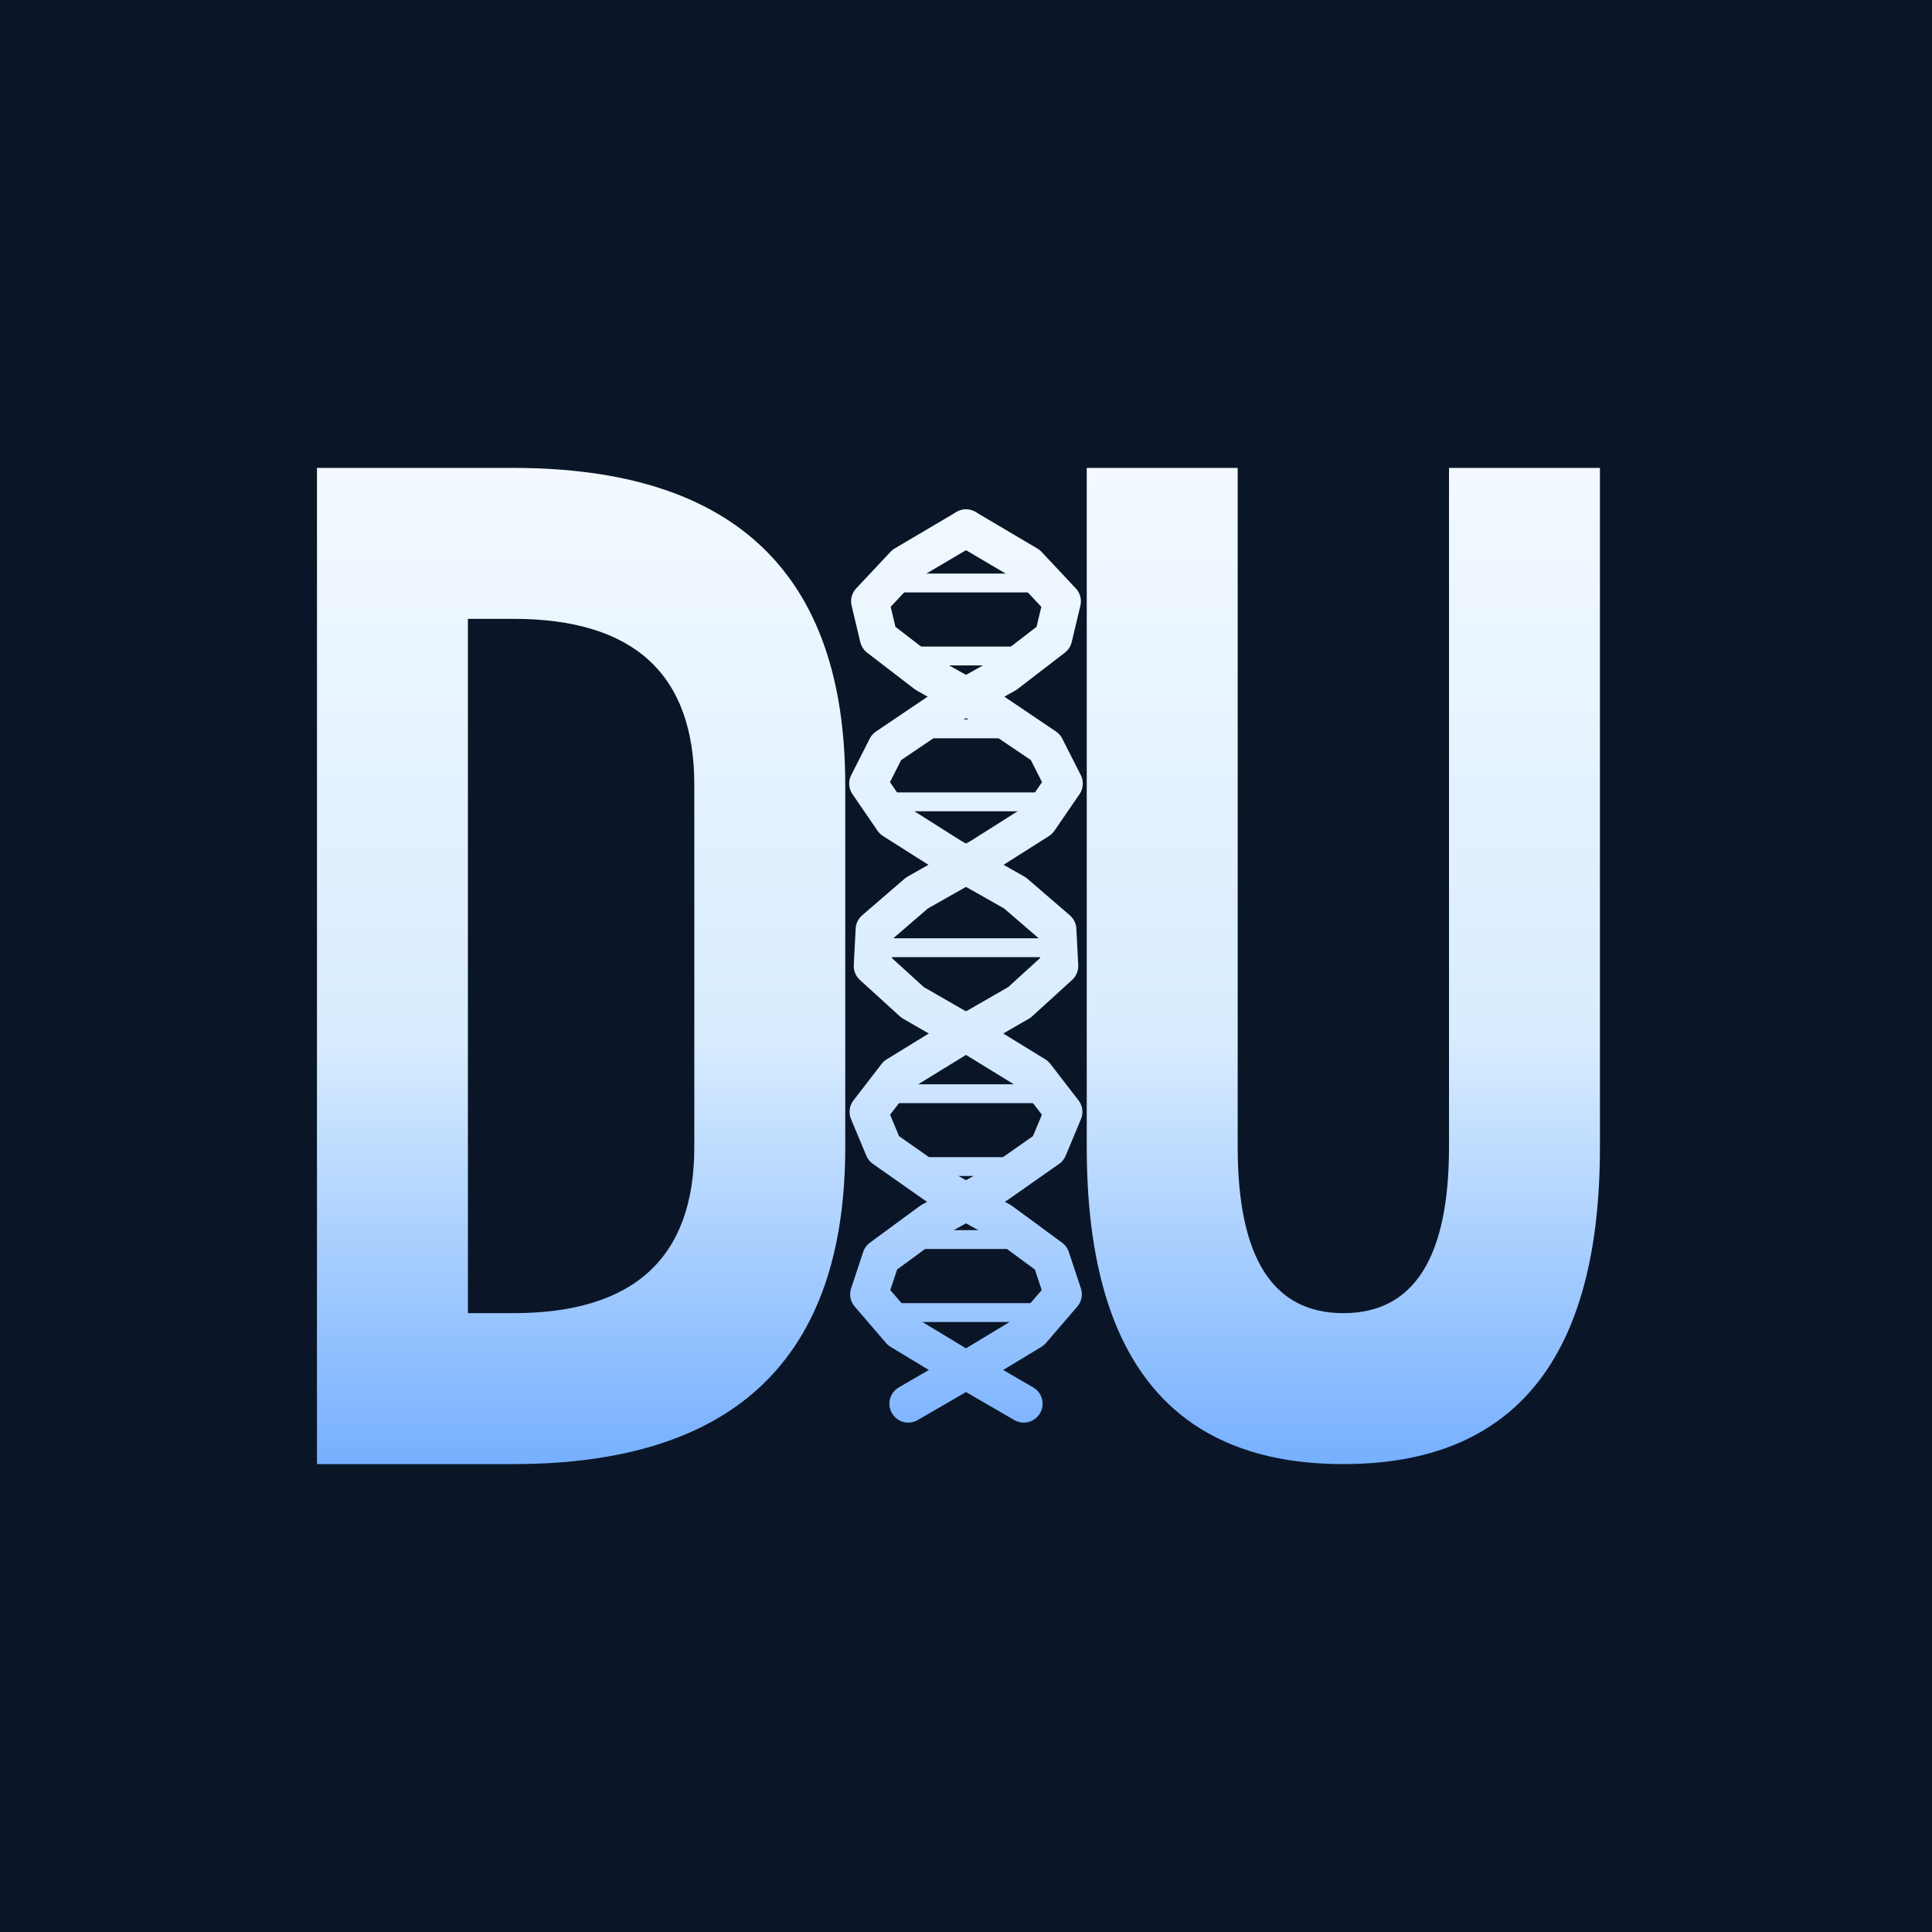
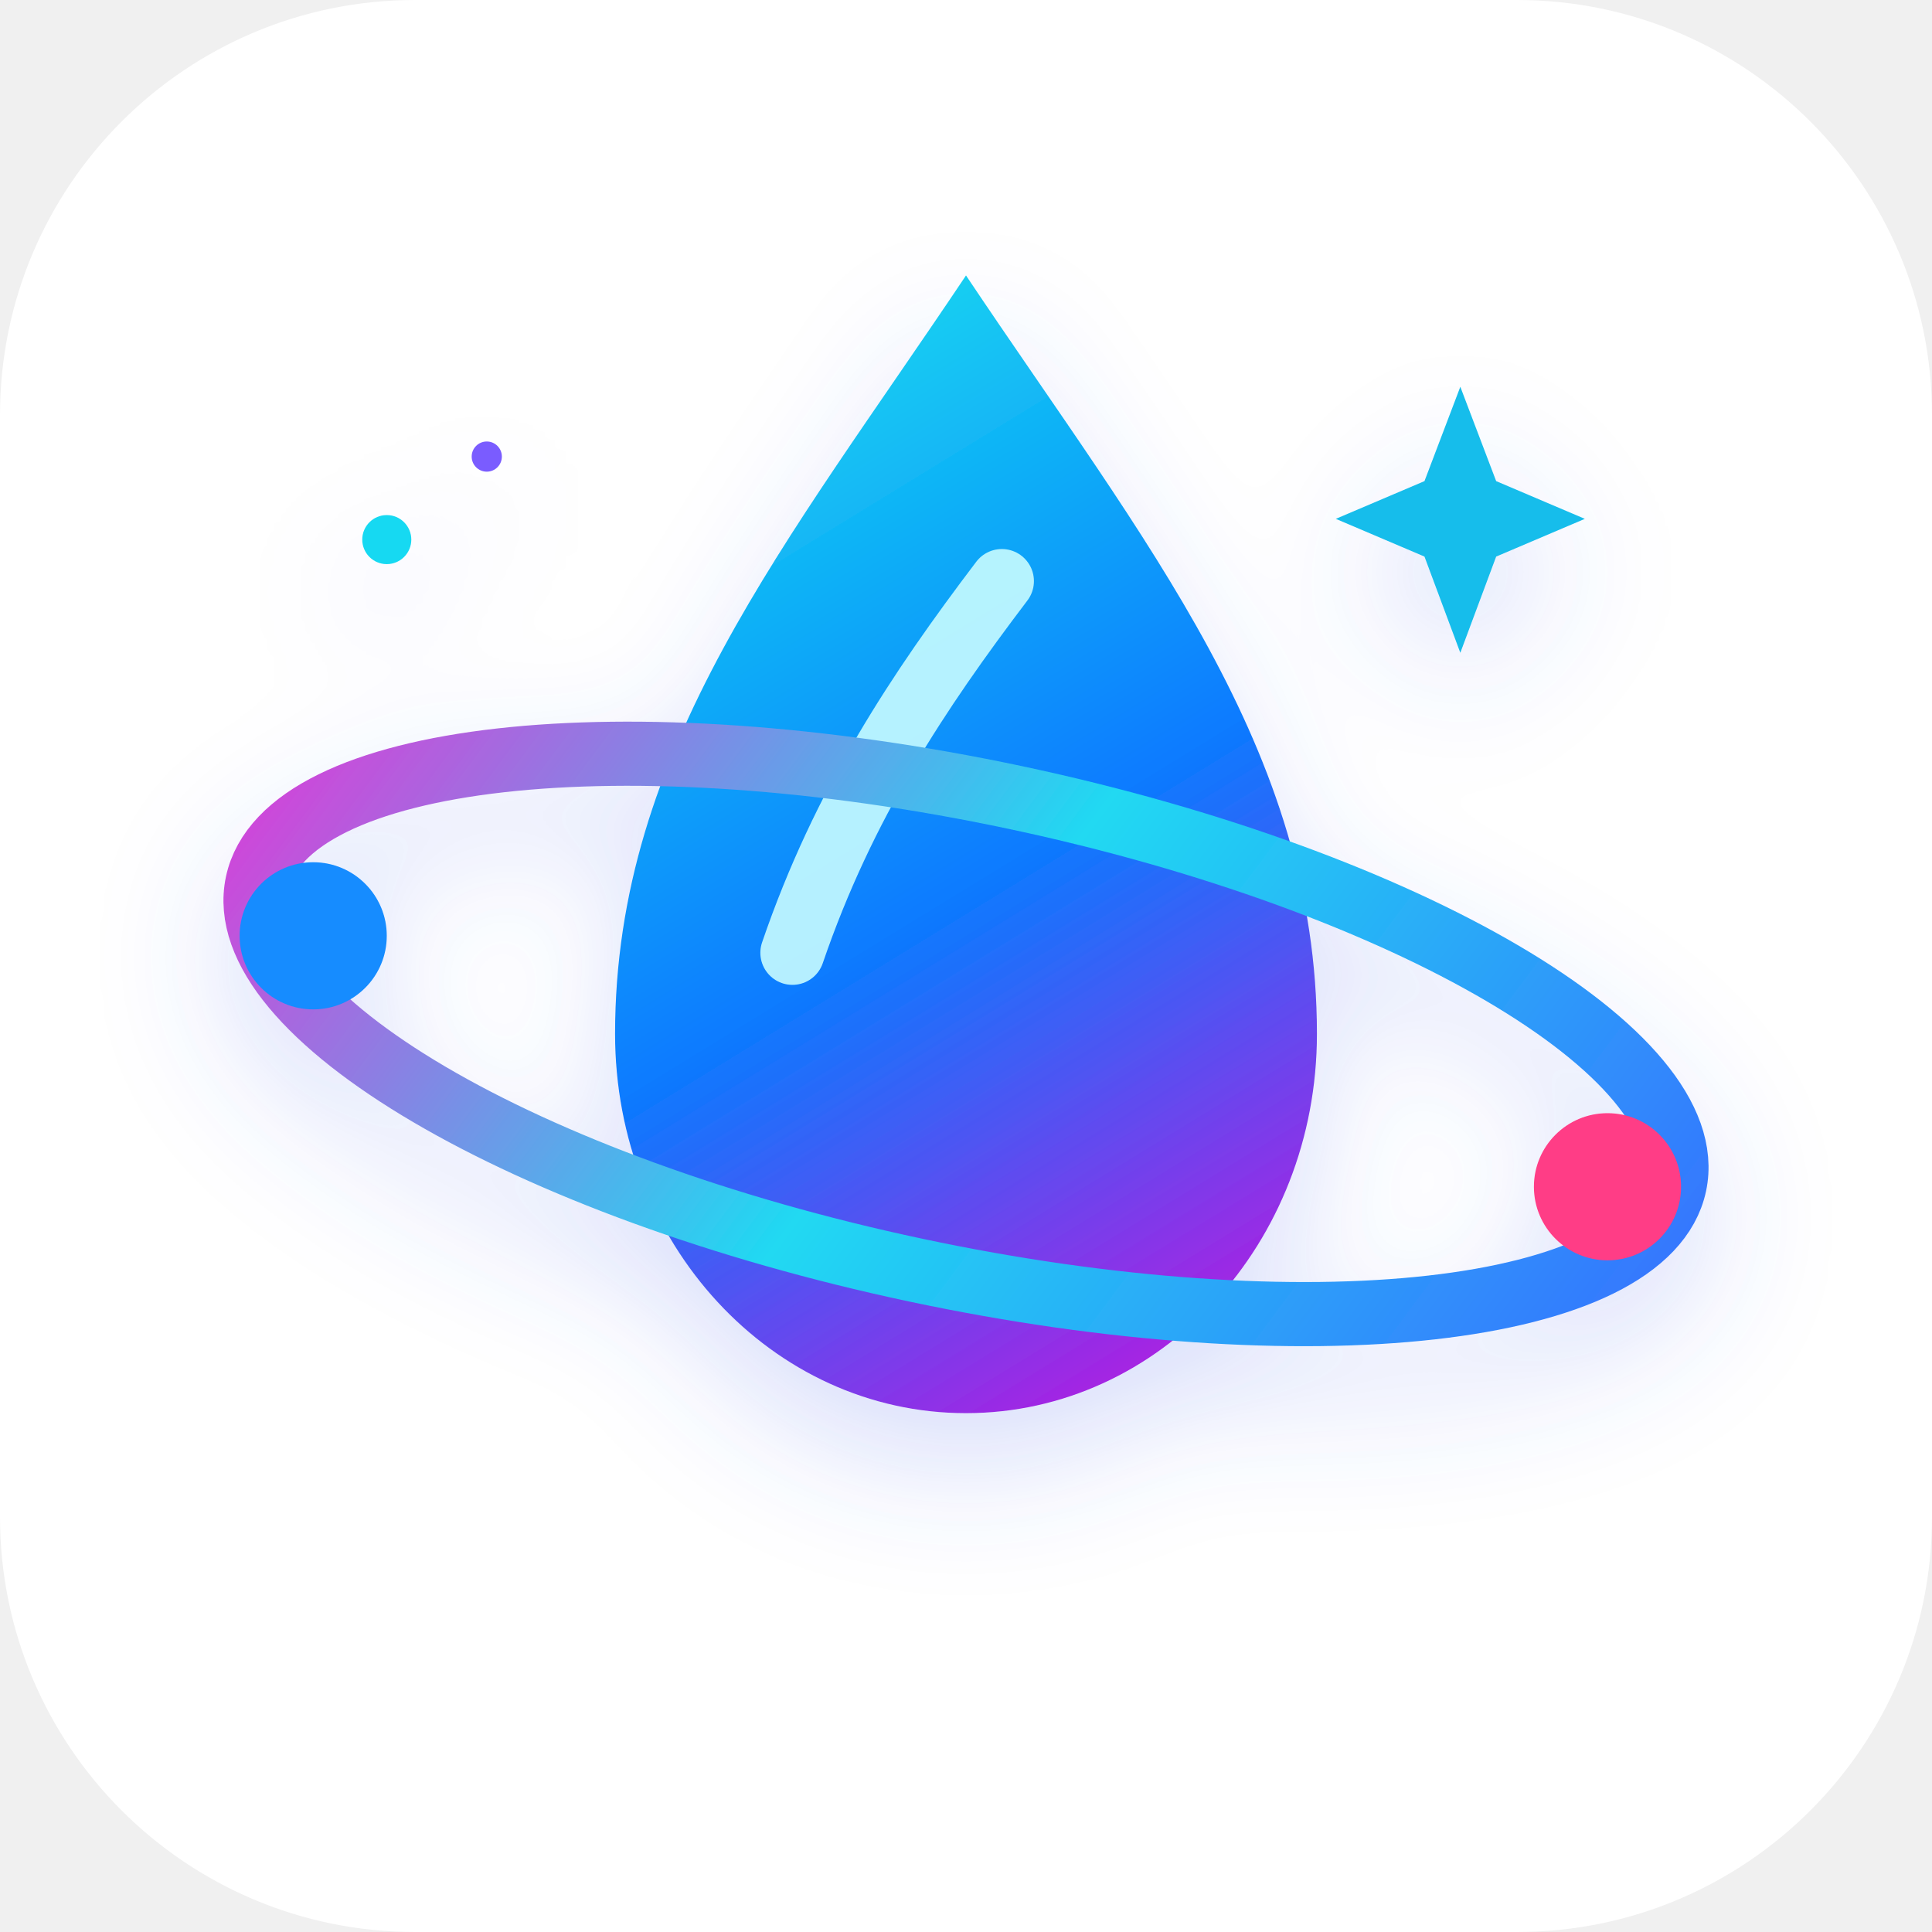
<svg xmlns="http://www.w3.org/2000/svg" viewBox="0 0 1024 1024" width="1024" height="1024" role="img" aria-label="Diabetes Universe">
  <defs>
-     <linearGradient id="duGradient" x1="512" y1="112" x2="512" y2="912" gradientUnits="userSpaceOnUse">
-       <stop offset="0%" stop-color="#FFFFFF" />
-       <stop offset="55%" stop-color="#D8ECFF" />
-       <stop offset="100%" stop-color="#3B8BFF" />
+     <linearGradient id="drop" x1="310" y1="180" x2="690" y2="800" gradientUnits="userSpaceOnUse">
+       <stop offset="0" stop-color="#19E5EE" />
+       <stop offset="0.48" stop-color="#087CFF" />
+       <stop offset="1" stop-color="#E600D7" />
    </linearGradient>
+     <linearGradient id="orbit" x1="120" y1="340" x2="900" y2="700" gradientUnits="userSpaceOnUse">
+       <stop offset="0" stop-color="#F02BD5" />
+       <stop offset="0.5" stop-color="#20D9F2" />
+       <stop offset="1" stop-color="#376CFF" />
+     </linearGradient>
+     <filter id="shadow" x="-20%" y="-20%" width="140%" height="150%">
+       <feDropShadow dx="0" dy="28" stdDeviation="34" flood-color="#4361EE" flood-opacity="0.2" />
+     </filter>
  </defs>
-   <rect width="1024" height="1024" fill="#0A1628" />
-   <g id="du-symbol" fill="url(#duGradient)" stroke="url(#duGradient)" stroke-width="0" stroke-linecap="round" stroke-linejoin="round">
-     <path d="M 168 248 L 168 776 L 272 776 Q 448 776 448 608 L 448 416 Q 448 248 272 248 Z M 248 328 L 272 328 Q 368 328 368 416 L 368 608 Q 368 696 272 696 L 248 696 Z" fill-rule="evenodd" />
-     <path d="M 576 248 L 576 608 Q 576 776 712 776 Q 848 776 848 608 L 848 248 L 768 248 L 768 608 Q 768 696 712 696 Q 656 696 656 608 L 656 248 Z" fill-rule="evenodd" />
-     <path d="M 512.0 280.0 L 544.7 299.3 L 562.9 318.7 L 558.3 338.0 L 533.2 357.3 L 498.5 376.7 L 469.9 396.0 L 460.1 415.3 L 473.4 434.7 L 503.9 454.0 L 538.0 473.3 L 560.5 492.7 L 561.5 512.0 L 540.3 531.3 L 506.6 550.7 L 475.2 570.0 L 460.3 589.3 L 468.4 608.7 L 495.9 628.0 L 530.6 647.3 L 557.0 666.7 L 563.4 686.0 L 546.8 705.3 L 514.7 724.7 L 481.4 744.0" fill="none" stroke-width="20" />
-     <path d="M 512.0 280.0 L 479.3 299.3 L 461.1 318.7 L 465.7 338.0 L 490.8 357.3 L 525.5 376.7 L 554.1 396.0 L 563.9 415.3 L 550.6 434.7 L 520.1 454.0 L 486.0 473.3 L 463.5 492.7 L 462.5 512.0 L 483.7 531.3 L 517.4 550.7 L 548.8 570.0 L 563.7 589.3 L 555.6 608.7 L 528.1 628.0 L 493.4 647.3 L 467.0 666.7 L 460.6 686.0 L 477.2 705.3 L 509.3 724.7 L 542.6 744.0" fill="none" stroke-width="20" />
-     <path d="M 556.3 309.0 L 467.7 309.0 M 547.8 347.7 L 476.2 347.7 M 482.5 386.3 L 541.5 386.3 M 464.0 425.0 L 560.0 425.0 M 521.5 463.7 L 502.5 463.7 M 564.0 502.3 L 460.0 502.3 M 524.1 541.0 L 499.9 541.0 M 465.1 579.7 L 558.9 579.7 M 480.3 618.3 L 543.7 618.3 M 545.8 657.0 L 478.2 657.0 M 557.7 695.7 L 466.3 695.7" fill="none" stroke-width="10" />
+   <rect width="1024" height="1024" rx="220" fill="#FFFFFF" />
+   <g filter="url(#shadow)">
+     <path d="M512 146C417 288 326 397 326 548c0 111 83 201 186 201s186-90 186-201c0-151-91-260-186-402Z" fill="url(#drop)" />
+     <path d="M420 505c27-79 67-139 111-197" fill="none" stroke="#C8FCFF" stroke-width="34" stroke-linecap="round" opacity="0.9" />
+     <ellipse cx="512" cy="548" rx="384" ry="128" fill="none" stroke="url(#orbit)" stroke-width="34" transform="rotate(12 512 548)" />
+     <circle cx="166" cy="496" r="39" fill="#168CFF" />
+     <circle cx="852" cy="629" r="39" fill="#FF3D86" />
+     <path d="m774 205 19 50 47 20-47 20-19 51-19-51-47-20 47-20 19-50Z" fill="#18BDEB" />
+     <circle cx="205" cy="286" r="13" fill="#18D9F2" />
+     <circle cx="258" cy="242" r="8" fill="#7A5CFF" />
  </g>
</svg>
